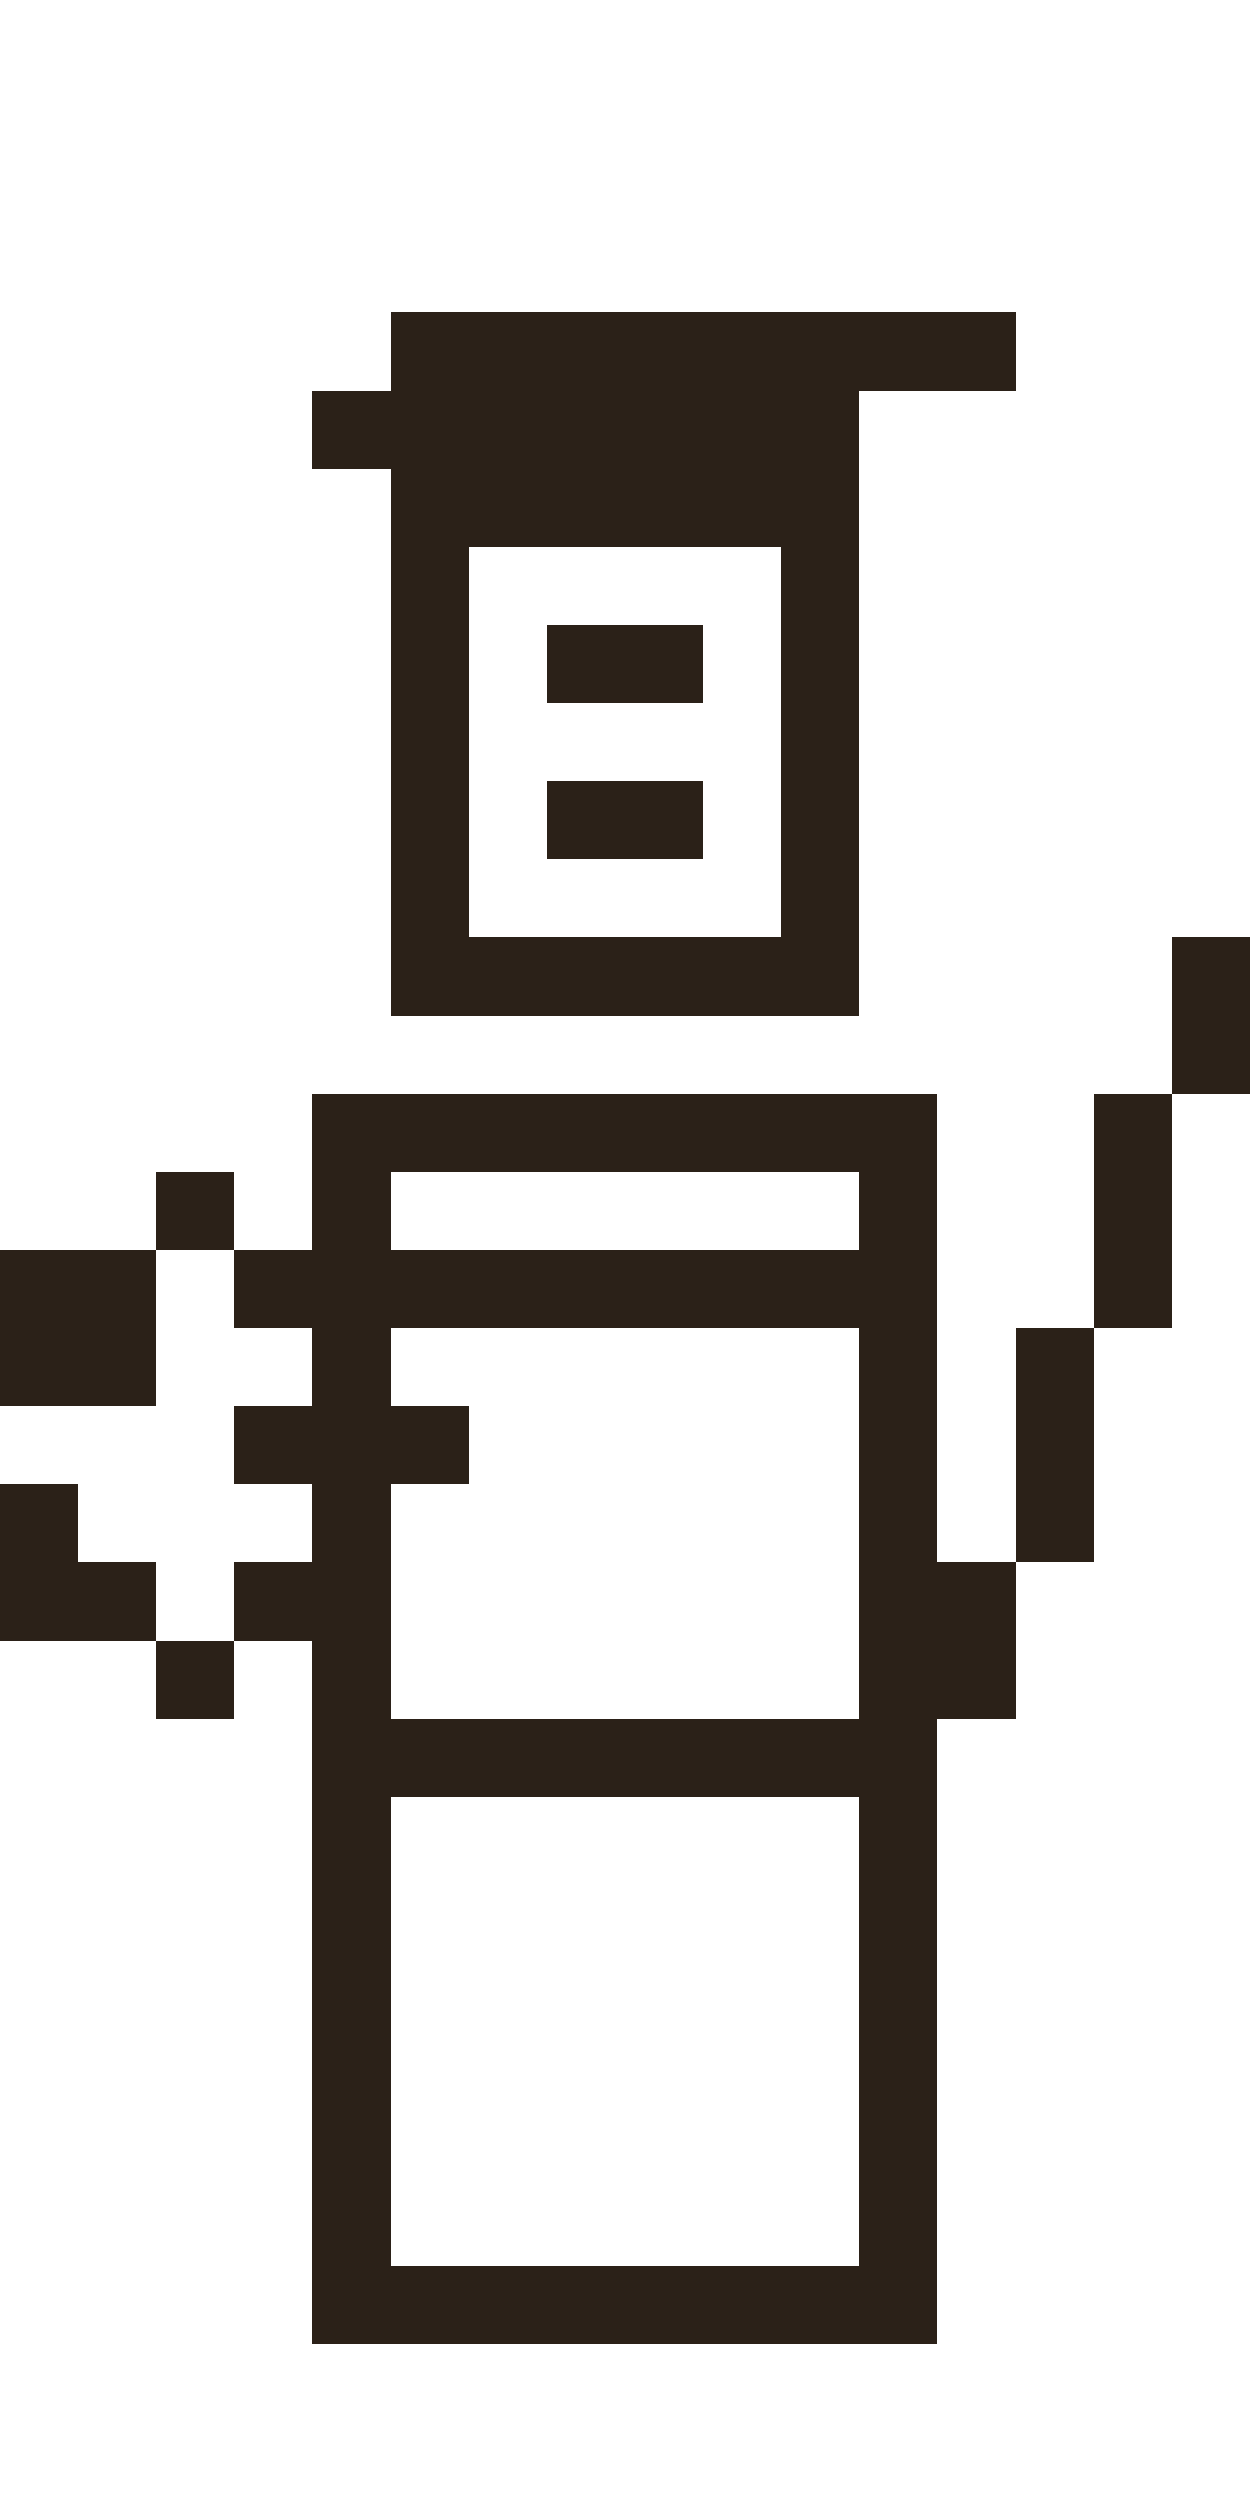
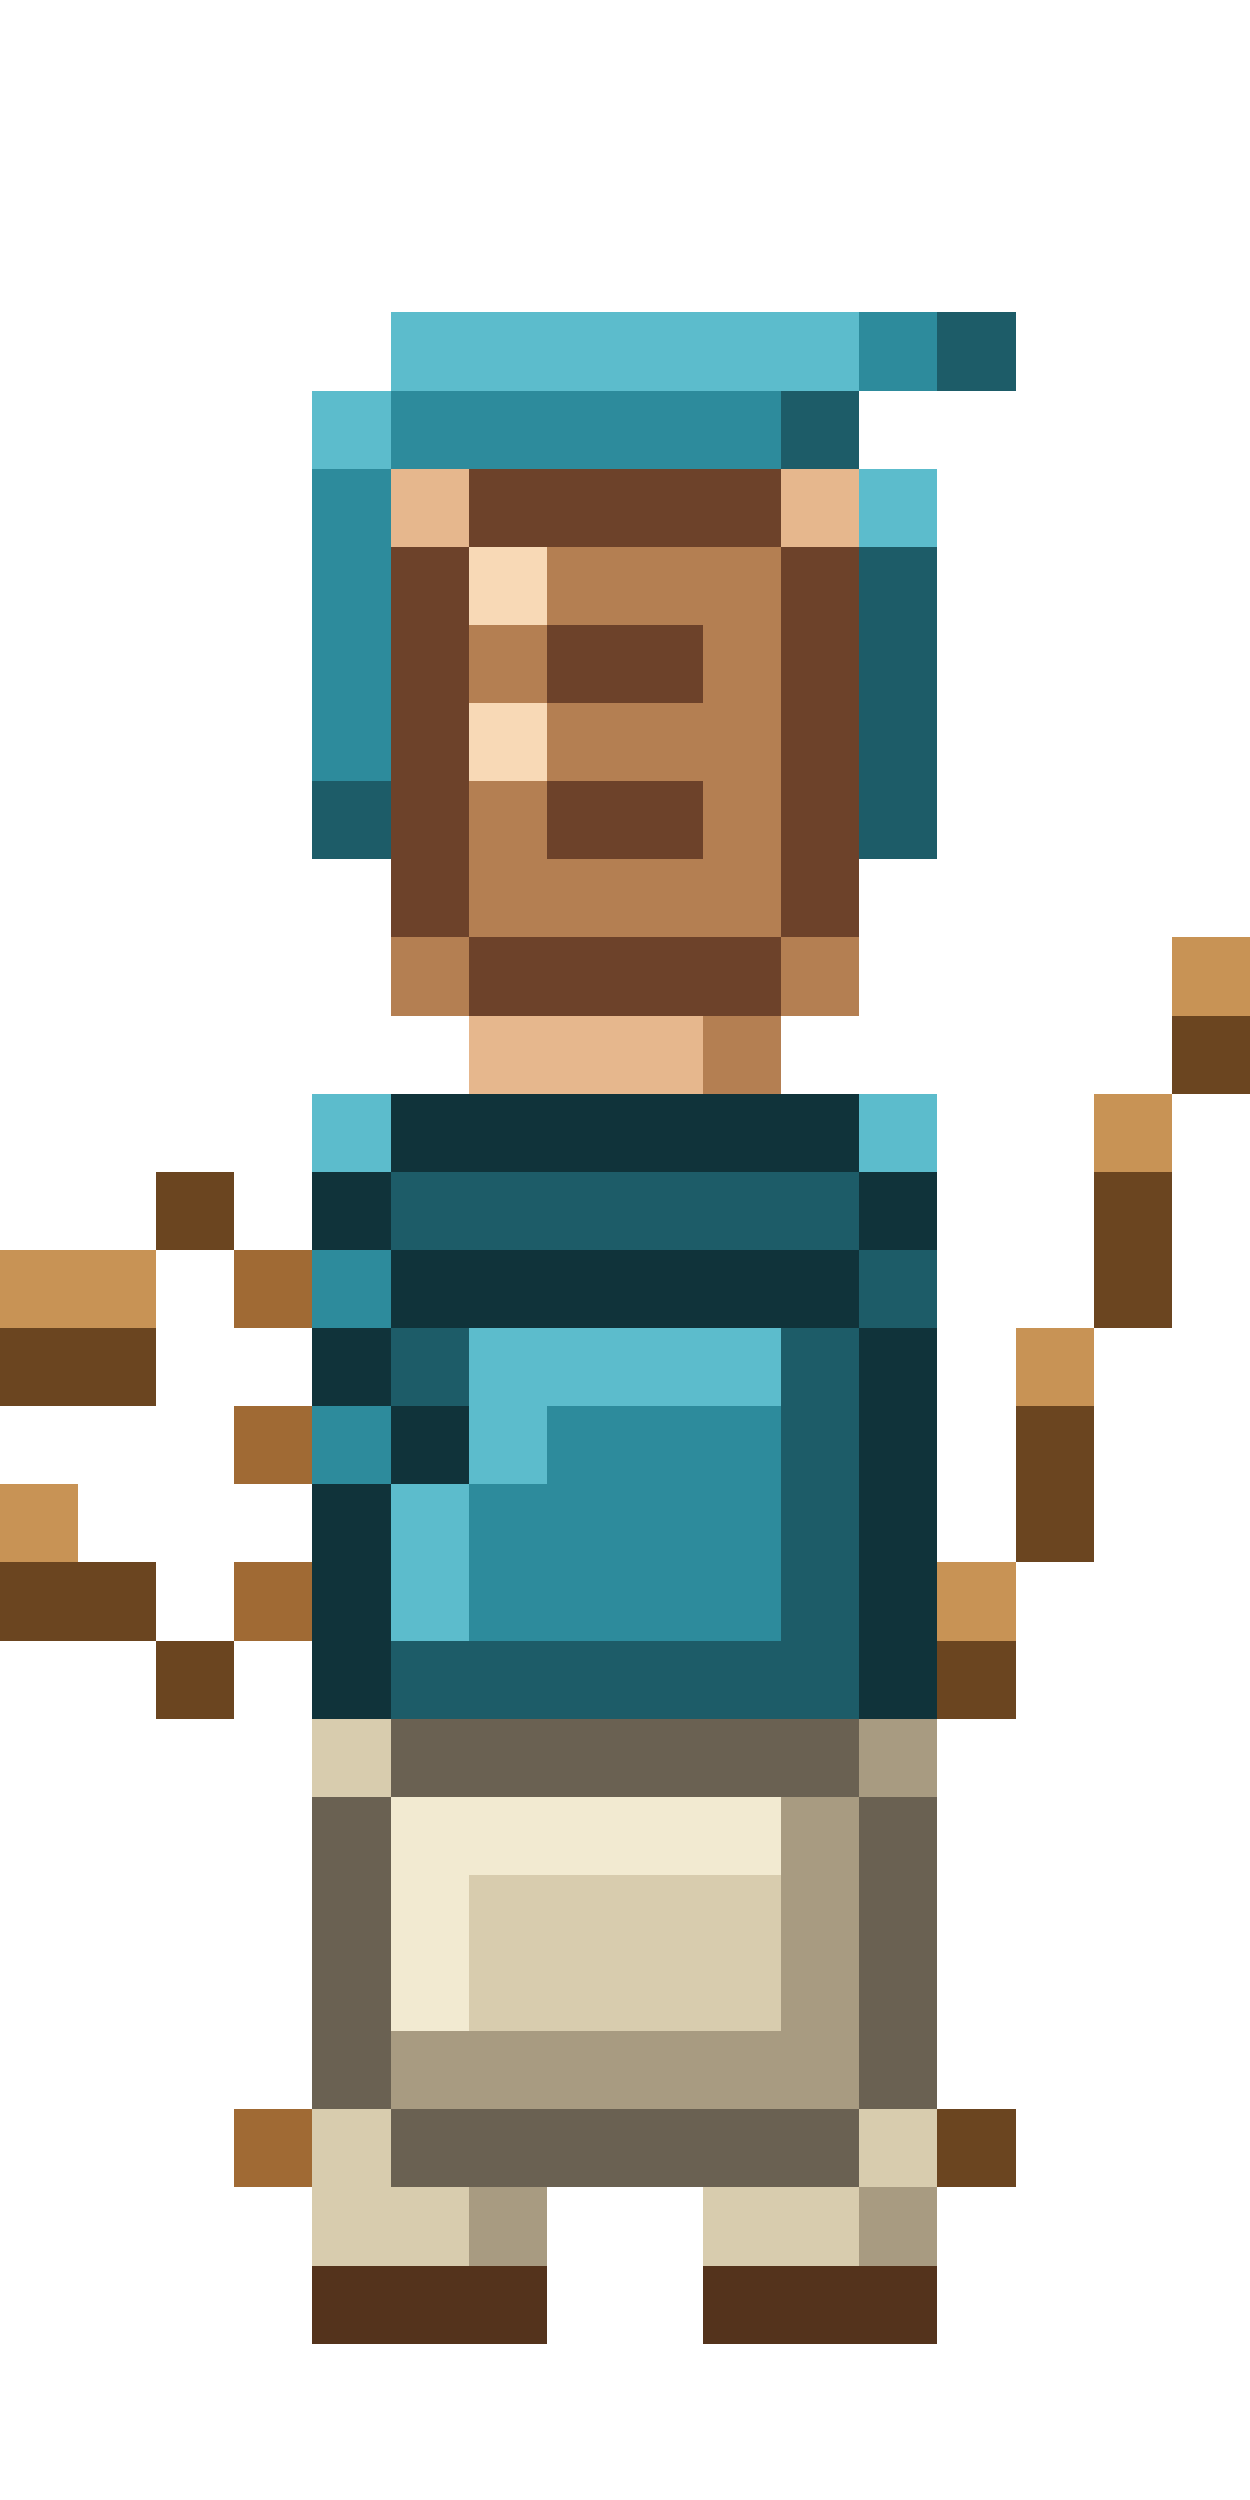
<svg xmlns="http://www.w3.org/2000/svg" viewBox="0 0 16 32" width="256" height="512" shape-rendering="crispEdges" role="img" aria-label="Wren">
  <rect width="16" height="32" fill="transparent" />
-   <rect x="5" y="4" width="1" height="1" fill="#2b2118" />
-   <rect x="6" y="4" width="1" height="1" fill="#2b2118" />
-   <rect x="7" y="4" width="1" height="1" fill="#2b2118" />
-   <rect x="8" y="4" width="1" height="1" fill="#2b2118" />
-   <rect x="9" y="4" width="1" height="1" fill="#2b2118" />
-   <rect x="10" y="4" width="1" height="1" fill="#2b2118" />
-   <rect x="11" y="4" width="1" height="1" fill="#2b2118" />
-   <rect x="12" y="4" width="1" height="1" fill="#2b2118" />
-   <rect x="4" y="5" width="1" height="1" fill="#2b2118" />
-   <rect x="5" y="5" width="1" height="1" fill="#2b2118" />
-   <rect x="6" y="5" width="1" height="1" fill="#2b2118" />
-   <rect x="7" y="5" width="1" height="1" fill="#2b2118" />
-   <rect x="8" y="5" width="1" height="1" fill="#2b2118" />
-   <rect x="9" y="5" width="1" height="1" fill="#2b2118" />
-   <rect x="10" y="5" width="1" height="1" fill="#2b2118" />
-   <rect x="5" y="6" width="1" height="1" fill="#2b2118" />
-   <rect x="6" y="6" width="1" height="1" fill="#2b2118" />
-   <rect x="7" y="6" width="1" height="1" fill="#2b2118" />
-   <rect x="8" y="6" width="1" height="1" fill="#2b2118" />
-   <rect x="9" y="6" width="1" height="1" fill="#2b2118" />
-   <rect x="10" y="6" width="1" height="1" fill="#2b2118" />
-   <rect x="5" y="7" width="1" height="1" fill="#2b2118" />
-   <rect x="10" y="7" width="1" height="1" fill="#2b2118" />
-   <rect x="5" y="8" width="1" height="1" fill="#2b2118" />
-   <rect x="7" y="8" width="1" height="1" fill="#2b2118" />
-   <rect x="8" y="8" width="1" height="1" fill="#2b2118" />
-   <rect x="10" y="8" width="1" height="1" fill="#2b2118" />
-   <rect x="5" y="9" width="1" height="1" fill="#2b2118" />
-   <rect x="10" y="9" width="1" height="1" fill="#2b2118" />
-   <rect x="5" y="10" width="1" height="1" fill="#2b2118" />
-   <rect x="7" y="10" width="1" height="1" fill="#2b2118" />
-   <rect x="8" y="10" width="1" height="1" fill="#2b2118" />
-   <rect x="10" y="10" width="1" height="1" fill="#2b2118" />
-   <rect x="5" y="11" width="1" height="1" fill="#2b2118" />
-   <rect x="10" y="11" width="1" height="1" fill="#2b2118" />
-   <rect x="5" y="12" width="1" height="1" fill="#2b2118" />
-   <rect x="6" y="12" width="1" height="1" fill="#2b2118" />
-   <rect x="7" y="12" width="1" height="1" fill="#2b2118" />
-   <rect x="8" y="12" width="1" height="1" fill="#2b2118" />
-   <rect x="9" y="12" width="1" height="1" fill="#2b2118" />
-   <rect x="10" y="12" width="1" height="1" fill="#2b2118" />
-   <rect x="15" y="12" width="1" height="1" fill="#2b2118" />
-   <rect x="15" y="13" width="1" height="1" fill="#2b2118" />
-   <rect x="4" y="14" width="1" height="1" fill="#2b2118" />
-   <rect x="5" y="14" width="1" height="1" fill="#2b2118" />
-   <rect x="6" y="14" width="1" height="1" fill="#2b2118" />
-   <rect x="7" y="14" width="1" height="1" fill="#2b2118" />
-   <rect x="8" y="14" width="1" height="1" fill="#2b2118" />
-   <rect x="9" y="14" width="1" height="1" fill="#2b2118" />
-   <rect x="10" y="14" width="1" height="1" fill="#2b2118" />
-   <rect x="11" y="14" width="1" height="1" fill="#2b2118" />
-   <rect x="14" y="14" width="1" height="1" fill="#2b2118" />
-   <rect x="2" y="15" width="1" height="1" fill="#2b2118" />
-   <rect x="4" y="15" width="1" height="1" fill="#2b2118" />
-   <rect x="11" y="15" width="1" height="1" fill="#2b2118" />
-   <rect x="14" y="15" width="1" height="1" fill="#2b2118" />
-   <rect x="0" y="16" width="1" height="1" fill="#2b2118" />
-   <rect x="1" y="16" width="1" height="1" fill="#2b2118" />
-   <rect x="3" y="16" width="1" height="1" fill="#2b2118" />
-   <rect x="4" y="16" width="1" height="1" fill="#2b2118" />
-   <rect x="5" y="16" width="1" height="1" fill="#2b2118" />
-   <rect x="6" y="16" width="1" height="1" fill="#2b2118" />
-   <rect x="7" y="16" width="1" height="1" fill="#2b2118" />
-   <rect x="8" y="16" width="1" height="1" fill="#2b2118" />
-   <rect x="9" y="16" width="1" height="1" fill="#2b2118" />
-   <rect x="10" y="16" width="1" height="1" fill="#2b2118" />
-   <rect x="11" y="16" width="1" height="1" fill="#2b2118" />
-   <rect x="14" y="16" width="1" height="1" fill="#2b2118" />
-   <rect x="0" y="17" width="1" height="1" fill="#2b2118" />
-   <rect x="1" y="17" width="1" height="1" fill="#2b2118" />
-   <rect x="4" y="17" width="1" height="1" fill="#2b2118" />
-   <rect x="11" y="17" width="1" height="1" fill="#2b2118" />
-   <rect x="13" y="17" width="1" height="1" fill="#2b2118" />
-   <rect x="3" y="18" width="1" height="1" fill="#2b2118" />
-   <rect x="4" y="18" width="1" height="1" fill="#2b2118" />
-   <rect x="5" y="18" width="1" height="1" fill="#2b2118" />
-   <rect x="11" y="18" width="1" height="1" fill="#2b2118" />
-   <rect x="13" y="18" width="1" height="1" fill="#2b2118" />
-   <rect x="0" y="19" width="1" height="1" fill="#2b2118" />
-   <rect x="4" y="19" width="1" height="1" fill="#2b2118" />
-   <rect x="11" y="19" width="1" height="1" fill="#2b2118" />
-   <rect x="13" y="19" width="1" height="1" fill="#2b2118" />
-   <rect x="0" y="20" width="1" height="1" fill="#2b2118" />
-   <rect x="1" y="20" width="1" height="1" fill="#2b2118" />
-   <rect x="3" y="20" width="1" height="1" fill="#2b2118" />
-   <rect x="4" y="20" width="1" height="1" fill="#2b2118" />
-   <rect x="11" y="20" width="1" height="1" fill="#2b2118" />
-   <rect x="12" y="20" width="1" height="1" fill="#2b2118" />
-   <rect x="2" y="21" width="1" height="1" fill="#2b2118" />
-   <rect x="4" y="21" width="1" height="1" fill="#2b2118" />
-   <rect x="11" y="21" width="1" height="1" fill="#2b2118" />
-   <rect x="12" y="21" width="1" height="1" fill="#2b2118" />
-   <rect x="4" y="22" width="1" height="1" fill="#2b2118" />
-   <rect x="5" y="22" width="1" height="1" fill="#2b2118" />
-   <rect x="6" y="22" width="1" height="1" fill="#2b2118" />
-   <rect x="7" y="22" width="1" height="1" fill="#2b2118" />
-   <rect x="8" y="22" width="1" height="1" fill="#2b2118" />
-   <rect x="9" y="22" width="1" height="1" fill="#2b2118" />
-   <rect x="10" y="22" width="1" height="1" fill="#2b2118" />
-   <rect x="11" y="22" width="1" height="1" fill="#2b2118" />
-   <rect x="4" y="23" width="1" height="1" fill="#2b2118" />
-   <rect x="11" y="23" width="1" height="1" fill="#2b2118" />
-   <rect x="4" y="24" width="1" height="1" fill="#2b2118" />
-   <rect x="11" y="24" width="1" height="1" fill="#2b2118" />
-   <rect x="4" y="25" width="1" height="1" fill="#2b2118" />
-   <rect x="11" y="25" width="1" height="1" fill="#2b2118" />
-   <rect x="4" y="26" width="1" height="1" fill="#2b2118" />
-   <rect x="11" y="26" width="1" height="1" fill="#2b2118" />
-   <rect x="4" y="27" width="1" height="1" fill="#2b2118" />
-   <rect x="11" y="27" width="1" height="1" fill="#2b2118" />
-   <rect x="4" y="28" width="1" height="1" fill="#2b2118" />
-   <rect x="11" y="28" width="1" height="1" fill="#2b2118" />
-   <rect x="4" y="29" width="1" height="1" fill="#2b2118" />
-   <rect x="5" y="29" width="1" height="1" fill="#2b2118" />
-   <rect x="6" y="29" width="1" height="1" fill="#2b2118" />
-   <rect x="7" y="29" width="1" height="1" fill="#2b2118" />
-   <rect x="8" y="29" width="1" height="1" fill="#2b2118" />
-   <rect x="9" y="29" width="1" height="1" fill="#2b2118" />
-   <rect x="10" y="29" width="1" height="1" fill="#2b2118" />
-   <rect x="11" y="29" width="1" height="1" fill="#2b2118" />
+   <rect x="5" y="4" width="1" height="1" fill="#5cbccc" />
+   <rect x="6" y="4" width="1" height="1" fill="#5cbccc" />
+   <rect x="7" y="4" width="1" height="1" fill="#5cbccc" />
+   <rect x="8" y="4" width="1" height="1" fill="#5cbccc" />
+   <rect x="9" y="4" width="1" height="1" fill="#5cbccc" />
+   <rect x="10" y="4" width="1" height="1" fill="#5cbccc" />
+   <rect x="11" y="4" width="1" height="1" fill="#2d8b9c" />
+   <rect x="12" y="4" width="1" height="1" fill="#1d5c68" />
+   <rect x="4" y="5" width="1" height="1" fill="#5cbccc" />
+   <rect x="5" y="5" width="1" height="1" fill="#2d8b9c" />
+   <rect x="6" y="5" width="1" height="1" fill="#2d8b9c" />
+   <rect x="7" y="5" width="1" height="1" fill="#2d8b9c" />
+   <rect x="8" y="5" width="1" height="1" fill="#2d8b9c" />
+   <rect x="9" y="5" width="1" height="1" fill="#2d8b9c" />
+   <rect x="10" y="5" width="1" height="1" fill="#1d5c68" />
+   <rect x="4" y="6" width="1" height="1" fill="#2d8b9c" />
+   <rect x="5" y="6" width="1" height="1" fill="#e6b78d" />
+   <rect x="6" y="6" width="1" height="1" fill="#6d422a" />
+   <rect x="7" y="6" width="1" height="1" fill="#6d422a" />
+   <rect x="8" y="6" width="1" height="1" fill="#6d422a" />
+   <rect x="9" y="6" width="1" height="1" fill="#6d422a" />
+   <rect x="10" y="6" width="1" height="1" fill="#e6b78d" />
+   <rect x="11" y="6" width="1" height="1" fill="#5cbccc" />
+   <rect x="4" y="7" width="1" height="1" fill="#2d8b9c" />
+   <rect x="5" y="7" width="1" height="1" fill="#6d422a" />
+   <rect x="6" y="7" width="1" height="1" fill="#f8d9b6" />
+   <rect x="7" y="7" width="1" height="1" fill="#b47f52" />
+   <rect x="8" y="7" width="1" height="1" fill="#b47f52" />
+   <rect x="9" y="7" width="1" height="1" fill="#b47f52" />
+   <rect x="10" y="7" width="1" height="1" fill="#6d422a" />
+   <rect x="11" y="7" width="1" height="1" fill="#1d5c68" />
+   <rect x="4" y="8" width="1" height="1" fill="#2d8b9c" />
+   <rect x="5" y="8" width="1" height="1" fill="#6d422a" />
+   <rect x="6" y="8" width="1" height="1" fill="#b47f52" />
+   <rect x="7" y="8" width="1" height="1" fill="#6d422a" />
+   <rect x="8" y="8" width="1" height="1" fill="#6d422a" />
+   <rect x="9" y="8" width="1" height="1" fill="#b47f52" />
+   <rect x="10" y="8" width="1" height="1" fill="#6d422a" />
+   <rect x="11" y="8" width="1" height="1" fill="#1d5c68" />
+   <rect x="4" y="9" width="1" height="1" fill="#2d8b9c" />
+   <rect x="5" y="9" width="1" height="1" fill="#6d422a" />
+   <rect x="6" y="9" width="1" height="1" fill="#f8d9b6" />
+   <rect x="7" y="9" width="1" height="1" fill="#b47f52" />
+   <rect x="8" y="9" width="1" height="1" fill="#b47f52" />
+   <rect x="9" y="9" width="1" height="1" fill="#b47f52" />
+   <rect x="10" y="9" width="1" height="1" fill="#6d422a" />
+   <rect x="11" y="9" width="1" height="1" fill="#1d5c68" />
+   <rect x="4" y="10" width="1" height="1" fill="#1d5c68" />
+   <rect x="5" y="10" width="1" height="1" fill="#6d422a" />
+   <rect x="6" y="10" width="1" height="1" fill="#b47f52" />
+   <rect x="7" y="10" width="1" height="1" fill="#6d422a" />
+   <rect x="8" y="10" width="1" height="1" fill="#6d422a" />
+   <rect x="9" y="10" width="1" height="1" fill="#b47f52" />
+   <rect x="10" y="10" width="1" height="1" fill="#6d422a" />
+   <rect x="11" y="10" width="1" height="1" fill="#1d5c68" />
+   <rect x="5" y="11" width="1" height="1" fill="#6d422a" />
+   <rect x="6" y="11" width="1" height="1" fill="#b47f52" />
+   <rect x="7" y="11" width="1" height="1" fill="#b47f52" />
+   <rect x="8" y="11" width="1" height="1" fill="#b47f52" />
+   <rect x="9" y="11" width="1" height="1" fill="#b47f52" />
+   <rect x="10" y="11" width="1" height="1" fill="#6d422a" />
+   <rect x="5" y="12" width="1" height="1" fill="#b47f52" />
+   <rect x="6" y="12" width="1" height="1" fill="#6d422a" />
+   <rect x="7" y="12" width="1" height="1" fill="#6d422a" />
+   <rect x="8" y="12" width="1" height="1" fill="#6d422a" />
+   <rect x="9" y="12" width="1" height="1" fill="#6d422a" />
+   <rect x="10" y="12" width="1" height="1" fill="#b47f52" />
+   <rect x="15" y="12" width="1" height="1" fill="#c89355" />
+   <rect x="6" y="13" width="1" height="1" fill="#e6b78d" />
+   <rect x="7" y="13" width="1" height="1" fill="#e6b78d" />
+   <rect x="8" y="13" width="1" height="1" fill="#e6b78d" />
+   <rect x="9" y="13" width="1" height="1" fill="#b47f52" />
+   <rect x="15" y="13" width="1" height="1" fill="#6b4520" />
+   <rect x="4" y="14" width="1" height="1" fill="#5cbccc" />
+   <rect x="5" y="14" width="1" height="1" fill="#10333a" />
+   <rect x="6" y="14" width="1" height="1" fill="#10333a" />
+   <rect x="7" y="14" width="1" height="1" fill="#10333a" />
+   <rect x="8" y="14" width="1" height="1" fill="#10333a" />
+   <rect x="9" y="14" width="1" height="1" fill="#10333a" />
+   <rect x="10" y="14" width="1" height="1" fill="#10333a" />
+   <rect x="11" y="14" width="1" height="1" fill="#5cbccc" />
+   <rect x="14" y="14" width="1" height="1" fill="#c89355" />
+   <rect x="2" y="15" width="1" height="1" fill="#6b4520" />
+   <rect x="4" y="15" width="1" height="1" fill="#10333a" />
+   <rect x="5" y="15" width="1" height="1" fill="#1d5c68" />
+   <rect x="6" y="15" width="1" height="1" fill="#1d5c68" />
+   <rect x="7" y="15" width="1" height="1" fill="#1d5c68" />
+   <rect x="8" y="15" width="1" height="1" fill="#1d5c68" />
+   <rect x="9" y="15" width="1" height="1" fill="#1d5c68" />
+   <rect x="10" y="15" width="1" height="1" fill="#1d5c68" />
+   <rect x="11" y="15" width="1" height="1" fill="#10333a" />
+   <rect x="14" y="15" width="1" height="1" fill="#6b4520" />
+   <rect x="0" y="16" width="1" height="1" fill="#c89355" />
+   <rect x="1" y="16" width="1" height="1" fill="#c89355" />
+   <rect x="3" y="16" width="1" height="1" fill="#a06a34" />
+   <rect x="4" y="16" width="1" height="1" fill="#2d8b9c" />
+   <rect x="5" y="16" width="1" height="1" fill="#10333a" />
+   <rect x="6" y="16" width="1" height="1" fill="#10333a" />
+   <rect x="7" y="16" width="1" height="1" fill="#10333a" />
+   <rect x="8" y="16" width="1" height="1" fill="#10333a" />
+   <rect x="9" y="16" width="1" height="1" fill="#10333a" />
+   <rect x="10" y="16" width="1" height="1" fill="#10333a" />
+   <rect x="11" y="16" width="1" height="1" fill="#1d5c68" />
+   <rect x="14" y="16" width="1" height="1" fill="#6b4520" />
+   <rect x="0" y="17" width="1" height="1" fill="#6b4520" />
+   <rect x="1" y="17" width="1" height="1" fill="#6b4520" />
+   <rect x="4" y="17" width="1" height="1" fill="#10333a" />
+   <rect x="5" y="17" width="1" height="1" fill="#1d5c68" />
+   <rect x="6" y="17" width="1" height="1" fill="#5cbccc" />
+   <rect x="7" y="17" width="1" height="1" fill="#5cbccc" />
+   <rect x="8" y="17" width="1" height="1" fill="#5cbccc" />
+   <rect x="9" y="17" width="1" height="1" fill="#5cbccc" />
+   <rect x="10" y="17" width="1" height="1" fill="#1d5c68" />
+   <rect x="11" y="17" width="1" height="1" fill="#10333a" />
+   <rect x="13" y="17" width="1" height="1" fill="#c89355" />
+   <rect x="3" y="18" width="1" height="1" fill="#a06a34" />
+   <rect x="4" y="18" width="1" height="1" fill="#2d8b9c" />
+   <rect x="5" y="18" width="1" height="1" fill="#10333a" />
+   <rect x="6" y="18" width="1" height="1" fill="#5cbccc" />
+   <rect x="7" y="18" width="1" height="1" fill="#2d8b9c" />
+   <rect x="8" y="18" width="1" height="1" fill="#2d8b9c" />
+   <rect x="9" y="18" width="1" height="1" fill="#2d8b9c" />
+   <rect x="10" y="18" width="1" height="1" fill="#1d5c68" />
+   <rect x="11" y="18" width="1" height="1" fill="#10333a" />
+   <rect x="13" y="18" width="1" height="1" fill="#6b4520" />
+   <rect x="0" y="19" width="1" height="1" fill="#c89355" />
+   <rect x="4" y="19" width="1" height="1" fill="#10333a" />
+   <rect x="5" y="19" width="1" height="1" fill="#5cbccc" />
+   <rect x="6" y="19" width="1" height="1" fill="#2d8b9c" />
+   <rect x="7" y="19" width="1" height="1" fill="#2d8b9c" />
+   <rect x="8" y="19" width="1" height="1" fill="#2d8b9c" />
+   <rect x="9" y="19" width="1" height="1" fill="#2d8b9c" />
+   <rect x="10" y="19" width="1" height="1" fill="#1d5c68" />
+   <rect x="11" y="19" width="1" height="1" fill="#10333a" />
+   <rect x="13" y="19" width="1" height="1" fill="#6b4520" />
+   <rect x="0" y="20" width="1" height="1" fill="#6b4520" />
+   <rect x="1" y="20" width="1" height="1" fill="#6b4520" />
+   <rect x="3" y="20" width="1" height="1" fill="#a06a34" />
+   <rect x="4" y="20" width="1" height="1" fill="#10333a" />
+   <rect x="5" y="20" width="1" height="1" fill="#5cbccc" />
+   <rect x="6" y="20" width="1" height="1" fill="#2d8b9c" />
+   <rect x="7" y="20" width="1" height="1" fill="#2d8b9c" />
+   <rect x="8" y="20" width="1" height="1" fill="#2d8b9c" />
+   <rect x="9" y="20" width="1" height="1" fill="#2d8b9c" />
+   <rect x="10" y="20" width="1" height="1" fill="#1d5c68" />
+   <rect x="11" y="20" width="1" height="1" fill="#10333a" />
+   <rect x="12" y="20" width="1" height="1" fill="#c89355" />
+   <rect x="2" y="21" width="1" height="1" fill="#6b4520" />
+   <rect x="4" y="21" width="1" height="1" fill="#10333a" />
+   <rect x="5" y="21" width="1" height="1" fill="#1d5c68" />
+   <rect x="6" y="21" width="1" height="1" fill="#1d5c68" />
+   <rect x="7" y="21" width="1" height="1" fill="#1d5c68" />
+   <rect x="8" y="21" width="1" height="1" fill="#1d5c68" />
+   <rect x="9" y="21" width="1" height="1" fill="#1d5c68" />
+   <rect x="10" y="21" width="1" height="1" fill="#1d5c68" />
+   <rect x="11" y="21" width="1" height="1" fill="#10333a" />
+   <rect x="12" y="21" width="1" height="1" fill="#6b4520" />
+   <rect x="4" y="22" width="1" height="1" fill="#d8ccae" />
+   <rect x="5" y="22" width="1" height="1" fill="#6a6152" />
+   <rect x="6" y="22" width="1" height="1" fill="#6a6152" />
+   <rect x="7" y="22" width="1" height="1" fill="#6a6152" />
+   <rect x="8" y="22" width="1" height="1" fill="#6a6152" />
+   <rect x="9" y="22" width="1" height="1" fill="#6a6152" />
+   <rect x="10" y="22" width="1" height="1" fill="#6a6152" />
+   <rect x="11" y="22" width="1" height="1" fill="#a89b81" />
+   <rect x="4" y="23" width="1" height="1" fill="#6a6152" />
+   <rect x="5" y="23" width="1" height="1" fill="#f2ead1" />
+   <rect x="6" y="23" width="1" height="1" fill="#f2ead1" />
+   <rect x="7" y="23" width="1" height="1" fill="#f2ead1" />
+   <rect x="8" y="23" width="1" height="1" fill="#f2ead1" />
+   <rect x="9" y="23" width="1" height="1" fill="#f2ead1" />
+   <rect x="10" y="23" width="1" height="1" fill="#a89b81" />
+   <rect x="11" y="23" width="1" height="1" fill="#6a6152" />
+   <rect x="4" y="24" width="1" height="1" fill="#6a6152" />
+   <rect x="5" y="24" width="1" height="1" fill="#f2ead1" />
+   <rect x="6" y="24" width="1" height="1" fill="#d8ccae" />
+   <rect x="7" y="24" width="1" height="1" fill="#d8ccae" />
+   <rect x="8" y="24" width="1" height="1" fill="#d8ccae" />
+   <rect x="9" y="24" width="1" height="1" fill="#d8ccae" />
+   <rect x="10" y="24" width="1" height="1" fill="#a89b81" />
+   <rect x="11" y="24" width="1" height="1" fill="#6a6152" />
+   <rect x="4" y="25" width="1" height="1" fill="#6a6152" />
+   <rect x="5" y="25" width="1" height="1" fill="#f2ead1" />
+   <rect x="6" y="25" width="1" height="1" fill="#d8ccae" />
+   <rect x="7" y="25" width="1" height="1" fill="#d8ccae" />
+   <rect x="8" y="25" width="1" height="1" fill="#d8ccae" />
+   <rect x="9" y="25" width="1" height="1" fill="#d8ccae" />
+   <rect x="10" y="25" width="1" height="1" fill="#a89b81" />
+   <rect x="11" y="25" width="1" height="1" fill="#6a6152" />
+   <rect x="4" y="26" width="1" height="1" fill="#6a6152" />
+   <rect x="5" y="26" width="1" height="1" fill="#a89b81" />
+   <rect x="6" y="26" width="1" height="1" fill="#a89b81" />
+   <rect x="7" y="26" width="1" height="1" fill="#a89b81" />
+   <rect x="8" y="26" width="1" height="1" fill="#a89b81" />
+   <rect x="9" y="26" width="1" height="1" fill="#a89b81" />
+   <rect x="10" y="26" width="1" height="1" fill="#a89b81" />
+   <rect x="11" y="26" width="1" height="1" fill="#6a6152" />
+   <rect x="3" y="27" width="1" height="1" fill="#a06a34" />
+   <rect x="4" y="27" width="1" height="1" fill="#d8ccae" />
+   <rect x="5" y="27" width="1" height="1" fill="#6a6152" />
+   <rect x="6" y="27" width="1" height="1" fill="#6a6152" />
+   <rect x="7" y="27" width="1" height="1" fill="#6a6152" />
+   <rect x="8" y="27" width="1" height="1" fill="#6a6152" />
+   <rect x="9" y="27" width="1" height="1" fill="#6a6152" />
+   <rect x="10" y="27" width="1" height="1" fill="#6a6152" />
+   <rect x="11" y="27" width="1" height="1" fill="#d8ccae" />
+   <rect x="12" y="27" width="1" height="1" fill="#6b4520" />
+   <rect x="4" y="28" width="1" height="1" fill="#d8ccae" />
+   <rect x="5" y="28" width="1" height="1" fill="#d8ccae" />
+   <rect x="6" y="28" width="1" height="1" fill="#a89b81" />
+   <rect x="9" y="28" width="1" height="1" fill="#d8ccae" />
+   <rect x="10" y="28" width="1" height="1" fill="#d8ccae" />
+   <rect x="11" y="28" width="1" height="1" fill="#a89b81" />
+   <rect x="4" y="29" width="1" height="1" fill="#54331c" />
+   <rect x="5" y="29" width="1" height="1" fill="#54331c" />
+   <rect x="6" y="29" width="1" height="1" fill="#54331c" />
+   <rect x="9" y="29" width="1" height="1" fill="#54331c" />
+   <rect x="10" y="29" width="1" height="1" fill="#54331c" />
+   <rect x="11" y="29" width="1" height="1" fill="#54331c" />
</svg>
